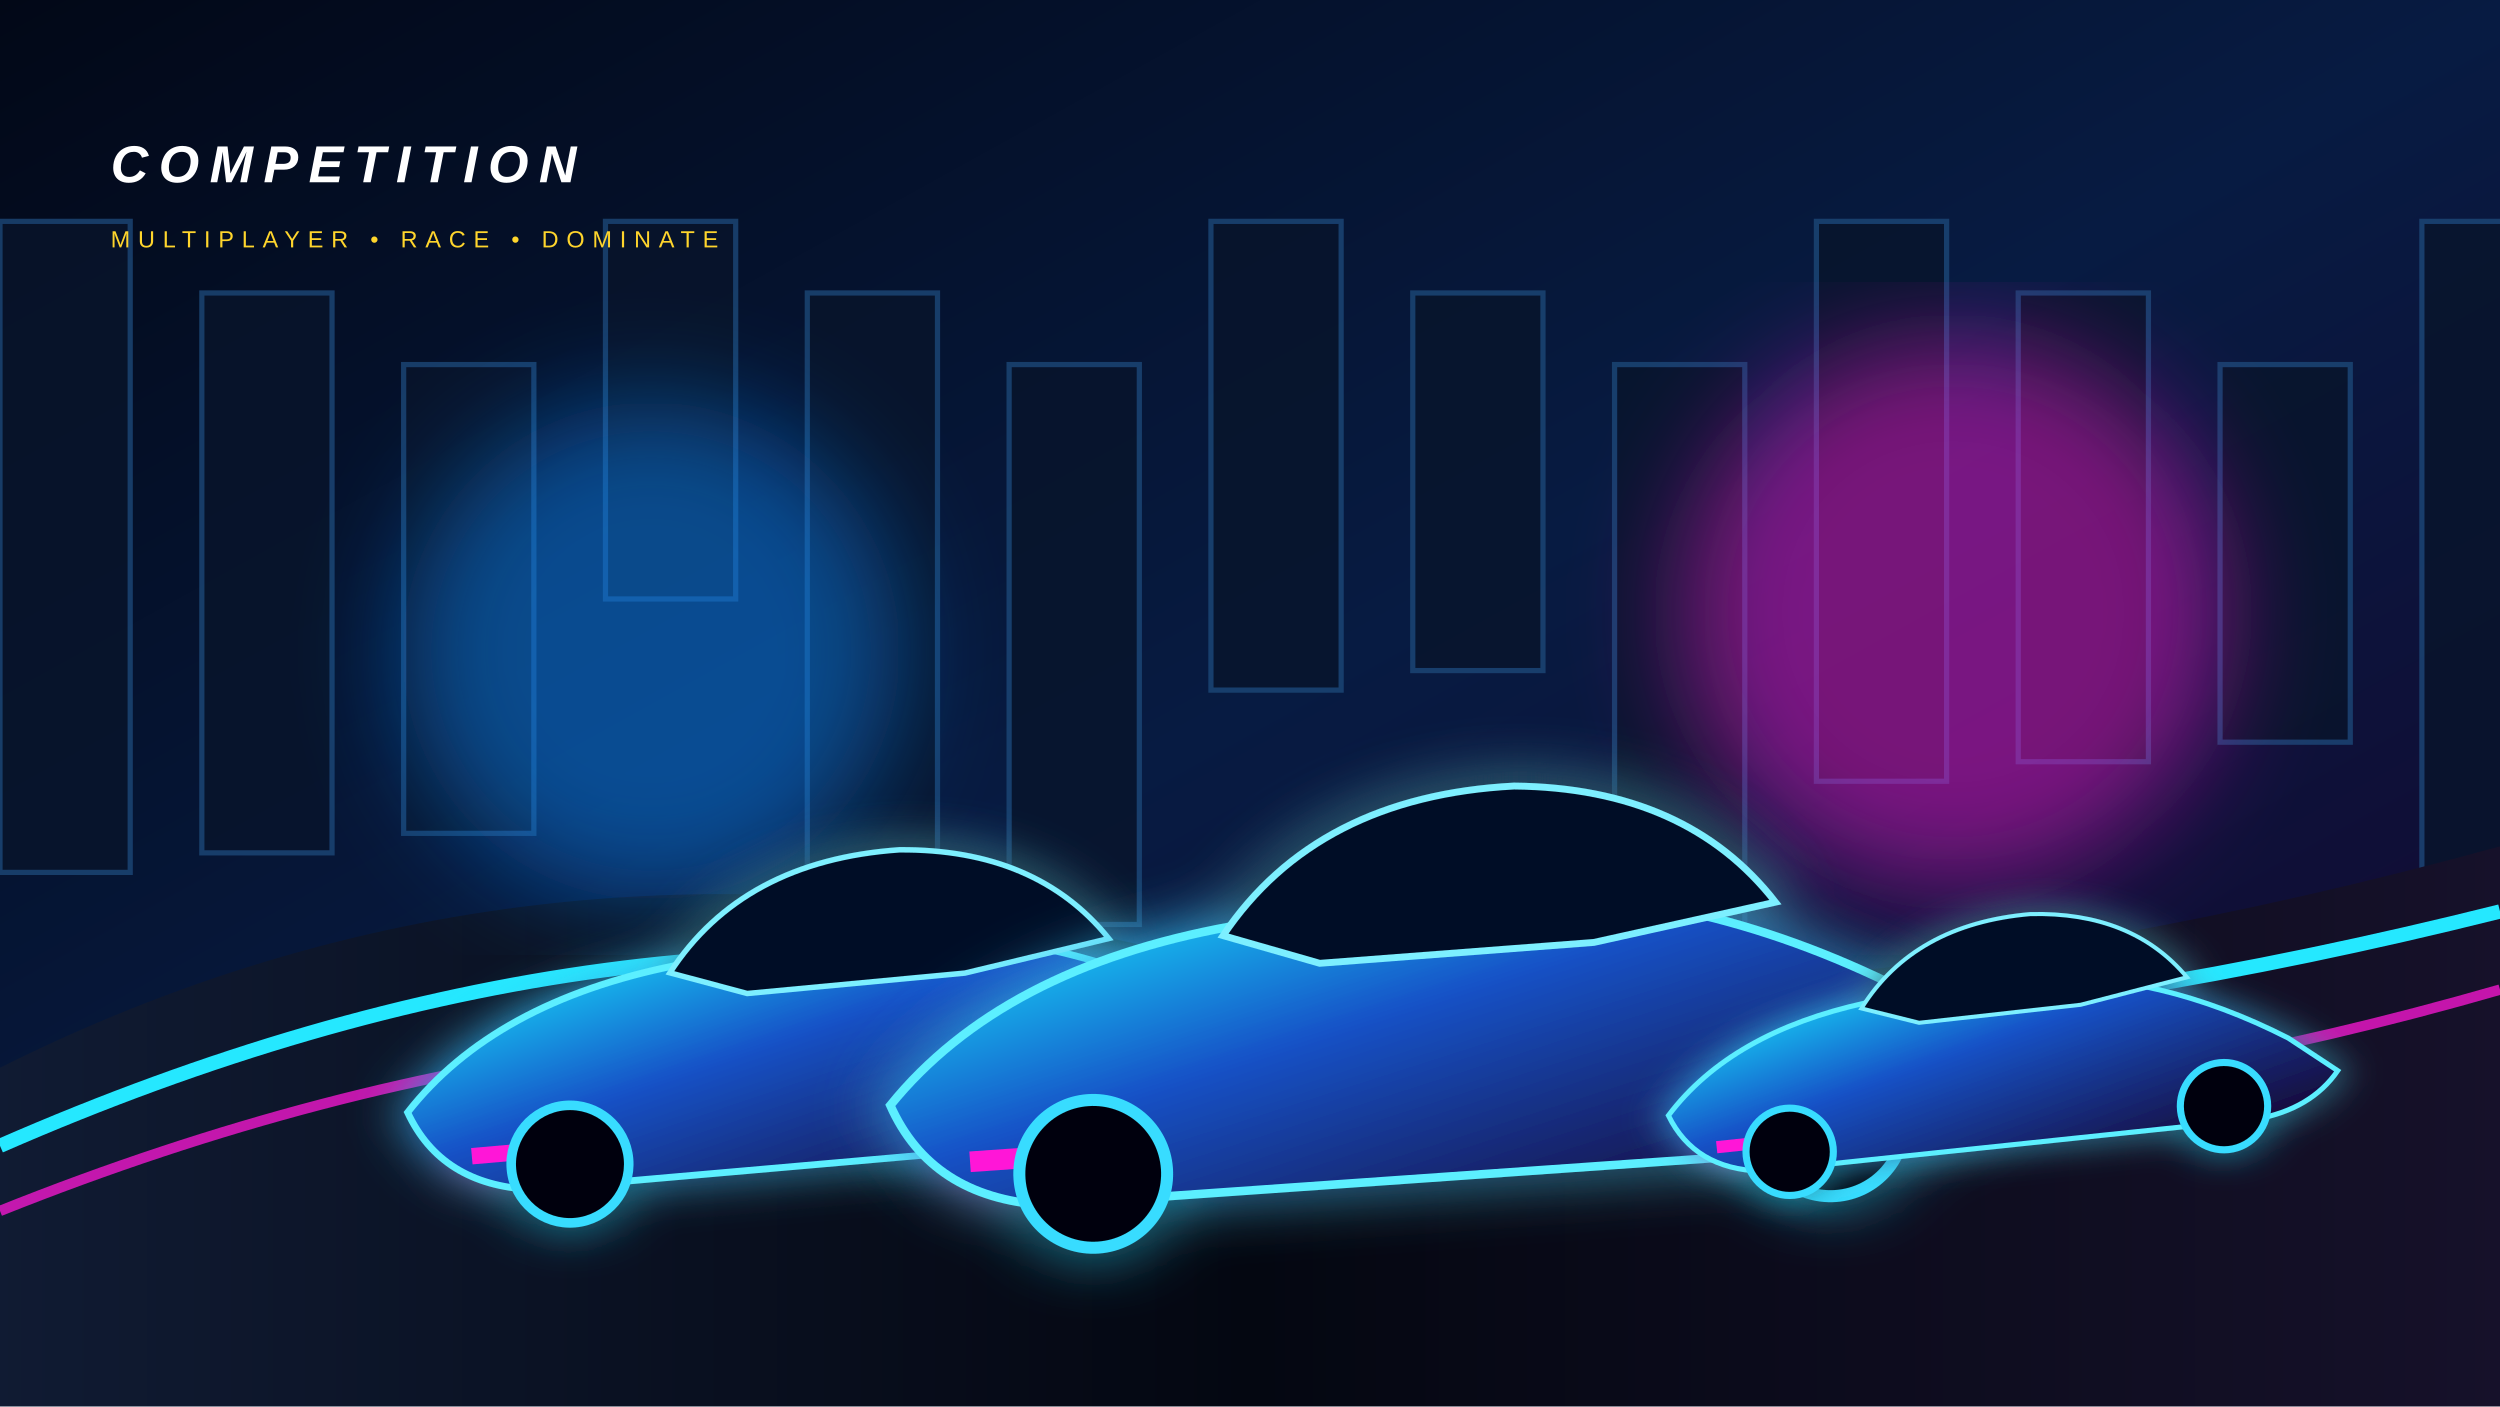
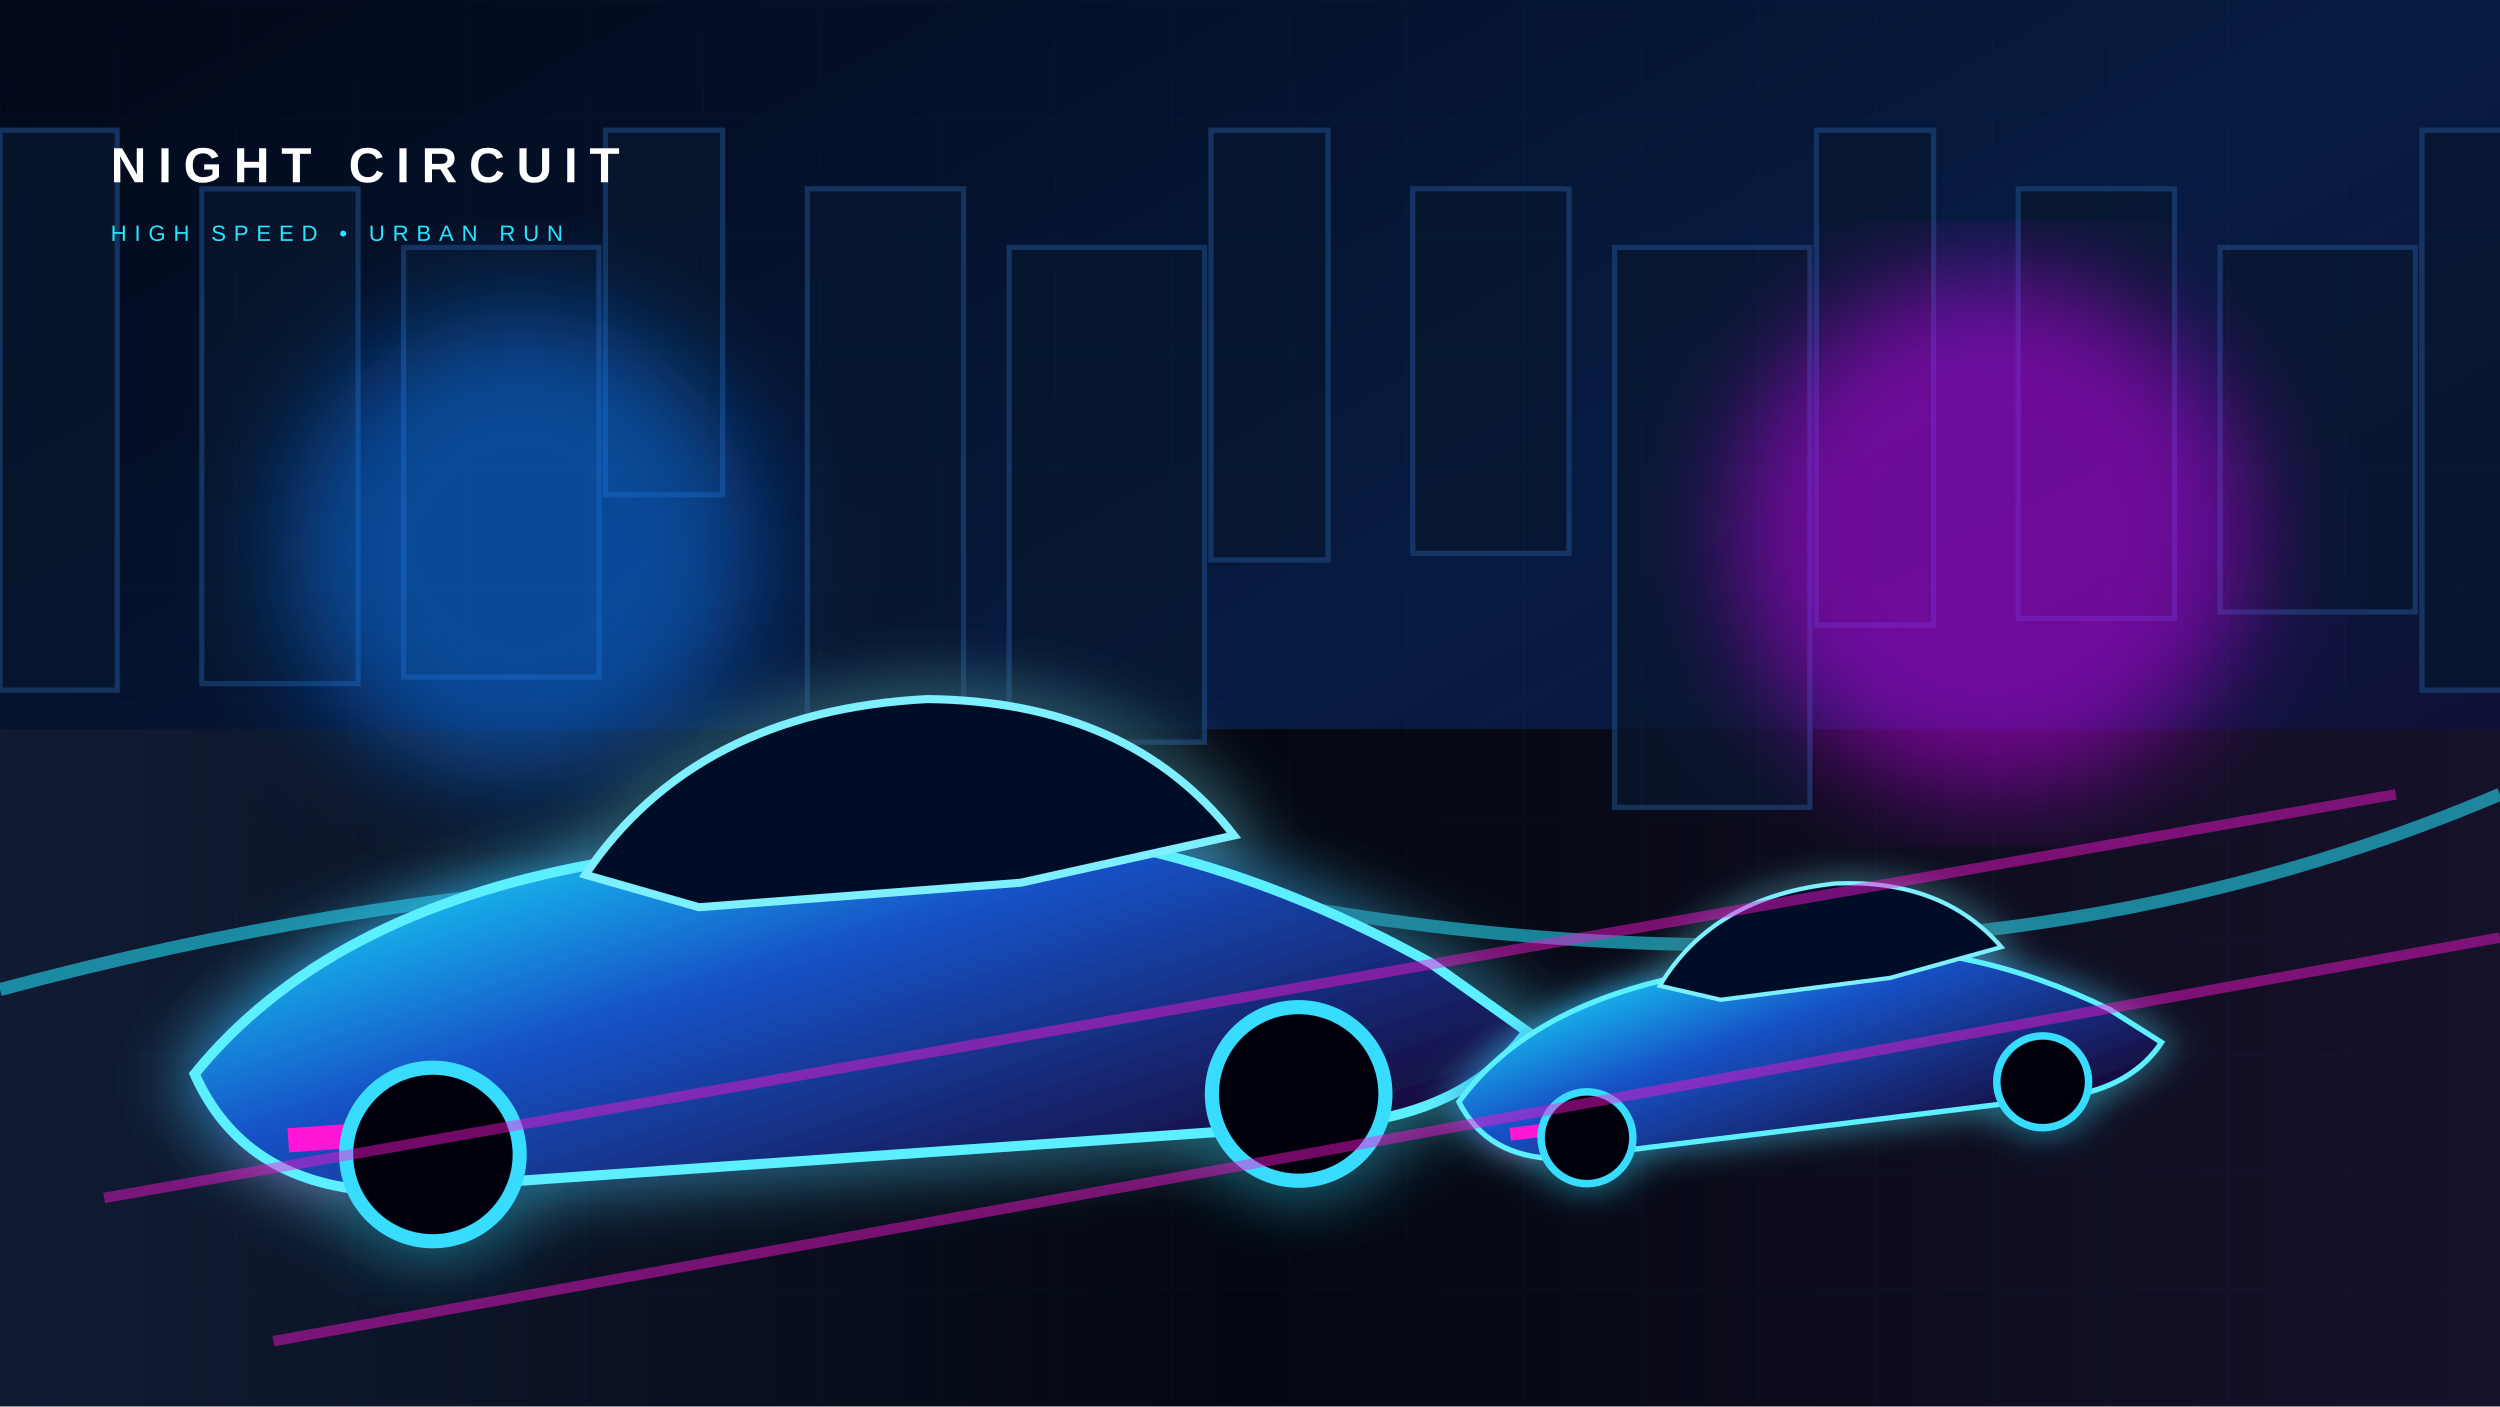
<svg xmlns="http://www.w3.org/2000/svg" width="3840" height="2160" viewBox="0 0 1920 1080">
  <defs>
    <linearGradient id="bg" x1="0" y1="0" x2="1" y2="1">
      <stop stop-color="#020817" />
      <stop offset=".5" stop-color="#071b42" />
      <stop offset="1" stop-color="#16052e" />
    </linearGradient>
    <linearGradient id="road" x1="0" y1="0" x2="1" y2="0">
      <stop stop-color="#101b33" />
      <stop offset=".5" stop-color="#040711" />
      <stop offset="1" stop-color="#16112a" />
    </linearGradient>
    <linearGradient id="car" x1="0" y1="0" x2="1" y2="1">
      <stop stop-color="#1ce9ff" />
      <stop offset=".42" stop-color="#1552c7" />
      <stop offset="1" stop-color="#16052f" />
    </linearGradient>
    <linearGradient id="pink" x1="0" y1="0" x2="1" y2="1">
      <stop stop-color="#ff16d7" />
      <stop offset="1" stop-color="#7625ff" />
    </linearGradient>
    <filter id="glow">
      <feGaussianBlur stdDeviation="18" result="b" />
      <feMerge>
        <feMergeNode in="b" />
        <feMergeNode in="SourceGraphic" />
      </feMerge>
    </filter>
    <filter id="soft">
      <feGaussianBlur stdDeviation="40" />
    </filter>
    <pattern id="grid" width="90" height="90" patternUnits="userSpaceOnUse">
      <path d="M90 0H0V90" fill="none" stroke="#1aa5e622" stroke-width="2" />
    </pattern>
  </defs>
  <rect width="1920" height="1080" fill="url(#bg)" />
-   <g opacity=".8">
-     <rect x="0" y="170" width="100" height="500" fill="#07142b" stroke="#1b4777" stroke-width="4" />
-     <rect x="155" y="225" width="100" height="430" fill="#07142b" stroke="#1b4777" stroke-width="4" />
-     <rect x="310" y="280" width="100" height="360" fill="#07142b" stroke="#1b4777" stroke-width="4" />
-     <rect x="465" y="170" width="100" height="290" fill="#07142b" stroke="#1b4777" stroke-width="4" />
-     <rect x="620" y="225" width="100" height="500" fill="#07142b" stroke="#1b4777" stroke-width="4" />
-     <rect x="775" y="280" width="100" height="430" fill="#07142b" stroke="#1b4777" stroke-width="4" />
-     <rect x="930" y="170" width="100" height="360" fill="#07142b" stroke="#1b4777" stroke-width="4" />
-     <rect x="1085" y="225" width="100" height="290" fill="#07142b" stroke="#1b4777" stroke-width="4" />
-     <rect x="1240" y="280" width="100" height="500" fill="#07142b" stroke="#1b4777" stroke-width="4" />
-     <rect x="1395" y="170" width="100" height="430" fill="#07142b" stroke="#1b4777" stroke-width="4" />
-     <rect x="1550" y="225" width="100" height="360" fill="#07142b" stroke="#1b4777" stroke-width="4" />
-     <rect x="1705" y="280" width="100" height="290" fill="#07142b" stroke="#1b4777" stroke-width="4" />
-     <rect x="1860" y="170" width="100" height="500" fill="#07142b" stroke="#1b4777" stroke-width="4" />
+   <rect y="560" width="1920" height="520" fill="url(#road)" />
+   <g opacity=".75">
+     <rect x="0" y="100" width="90" height="430" fill="#07152d" stroke="#183e70" stroke-width="4" />
+     <rect x="155" y="145" width="120" height="380" fill="#07152d" stroke="#183e70" stroke-width="4" />
+     <rect x="310" y="190" width="150" height="330" fill="#07152d" stroke="#183e70" stroke-width="4" />
+     <rect x="465" y="100" width="90" height="280" fill="#07152d" stroke="#183e70" stroke-width="4" />
+     <rect x="620" y="145" width="120" height="430" fill="#07152d" stroke="#183e70" stroke-width="4" />
+     <rect x="775" y="190" width="150" height="380" fill="#07152d" stroke="#183e70" stroke-width="4" />
+     <rect x="930" y="100" width="90" height="330" fill="#07152d" stroke="#183e70" stroke-width="4" />
+     <rect x="1085" y="145" width="120" height="280" fill="#07152d" stroke="#183e70" stroke-width="4" />
+     <rect x="1240" y="190" width="150" height="430" fill="#07152d" stroke="#183e70" stroke-width="4" />
+     <rect x="1395" y="100" width="90" height="380" fill="#07152d" stroke="#183e70" stroke-width="4" />
+     <rect x="1550" y="145" width="120" height="330" fill="#07152d" stroke="#183e70" stroke-width="4" />
+     <rect x="1705" y="190" width="150" height="280" fill="#07152d" stroke="#183e70" stroke-width="4" />
+     <rect x="1860" y="100" width="90" height="430" fill="#07152d" stroke="#183e70" stroke-width="4" />
  </g>
-   <path d="M0 820Q400 620 850 720T1920 650V1080H0Z" fill="url(#road)" />
-   <path d="M0 880Q480 670 900 760T1920 700" fill="none" stroke="#25e8ff" stroke-width="11" />
-   <path d="M0 930Q500 730 950 820T1920 760" fill="none" stroke="#ff17d7" stroke-width="8" opacity=".75" />
-   <g filter="url(#soft)" opacity=".45">
-     <circle cx="500" cy="500" r="190" fill="#0b8cff" />
-     <circle cx="1500" cy="470" r="210" fill="#ff12d4" />
+   <g filter="url(#soft)" opacity=".5">
+     <circle cx="400" cy="420" r="180" fill="#087dff" />
+     <circle cx="1530" cy="410" r="200" fill="#d300ff" />
  </g>
-   <g transform="translate(650 730) rotate(-5) scale(1.05)" filter="url(#glow)">
+   <rect width="1920" height="1080" fill="url(#grid)" opacity=".2" />
+   <path d="M0 760Q520 620 1020 700T1920 610" fill="none" stroke="#25e8ff" stroke-width="10" opacity=".55" />
+   <g transform="translate(650 650) rotate(-4) scale(1.55)" filter="url(#glow)">
    <path d="M-330 90Q-260 15-125 0L40-8Q165 0 285 78L330 115Q300 150 245 154H-245Q-310 145-330 90Z" fill="url(#car)" stroke="#5cefff" stroke-width="5" />
    <path d="M-130 5Q-70-72 45-70Q145-62 192 8L85 24-75 25Z" fill="#061128" stroke="#7defff" stroke-width="4" />
    <path d="M-286 126H-215M185 125H255" stroke="#ff18d7" stroke-width="12" />
    <circle cx="-215" cy="138" r="43" fill="#03060e" stroke="#38dcff" stroke-width="7" />
    <circle cx="215" cy="138" r="43" fill="#03060e" stroke="#38dcff" stroke-width="7" />
  </g>
-   <g transform="translate(1110 700) rotate(-4) scale(1.32)" filter="url(#glow)">
+   <g transform="translate(1380 740) rotate(-7) scale(0.82)" filter="url(#glow)">
    <path d="M-330 90Q-260 15-125 0L40-8Q165 0 285 78L330 115Q300 150 245 154H-245Q-310 145-330 90Z" fill="url(#car)" stroke="#5cefff" stroke-width="5" />
    <path d="M-130 5Q-70-72 45-70Q145-62 192 8L85 24-75 25Z" fill="#061128" stroke="#7defff" stroke-width="4" />
    <path d="M-286 126H-215M185 125H255" stroke="#ff18d7" stroke-width="12" />
    <circle cx="-215" cy="138" r="43" fill="#03060e" stroke="#38dcff" stroke-width="7" />
    <circle cx="215" cy="138" r="43" fill="#03060e" stroke="#38dcff" stroke-width="7" />
  </g>
-   <g transform="translate(1530 760) rotate(-6) scale(0.78)" filter="url(#glow)">
-     <path d="M-330 90Q-260 15-125 0L40-8Q165 0 285 78L330 115Q300 150 245 154H-245Q-310 145-330 90Z" fill="url(#car)" stroke="#5cefff" stroke-width="5" />
-     <path d="M-130 5Q-70-72 45-70Q145-62 192 8L85 24-75 25Z" fill="#061128" stroke="#7defff" stroke-width="4" />
-     <path d="M-286 126H-215M185 125H255" stroke="#ff18d7" stroke-width="12" />
-     <circle cx="-215" cy="138" r="43" fill="#03060e" stroke="#38dcff" stroke-width="7" />
-     <circle cx="215" cy="138" r="43" fill="#03060e" stroke="#38dcff" stroke-width="7" />
-   </g>
-   <text x="85" y="140" fill="#fff" font-family="Arial" font-size="40" font-weight="700" font-style="italic" letter-spacing="8">COMPETITION</text>
-   <text x="85" y="190" fill="#ffd52c" font-family="Arial" font-size="18" letter-spacing="6">MULTIPLAYER • RACE • DOMINATE</text>
+   <path d="M80 920L1840 610M210 1030L1920 720" stroke="#ff14d5" stroke-width="8" opacity=".45" />
+   <text x="85" y="140" fill="#fff" font-family="Arial" font-size="38" font-weight="700" letter-spacing="9">NIGHT CIRCUIT</text>
+   <text x="85" y="185" fill="#25e7ff" font-family="Arial" font-size="17" letter-spacing="6">HIGH SPEED • URBAN RUN</text>
</svg>
